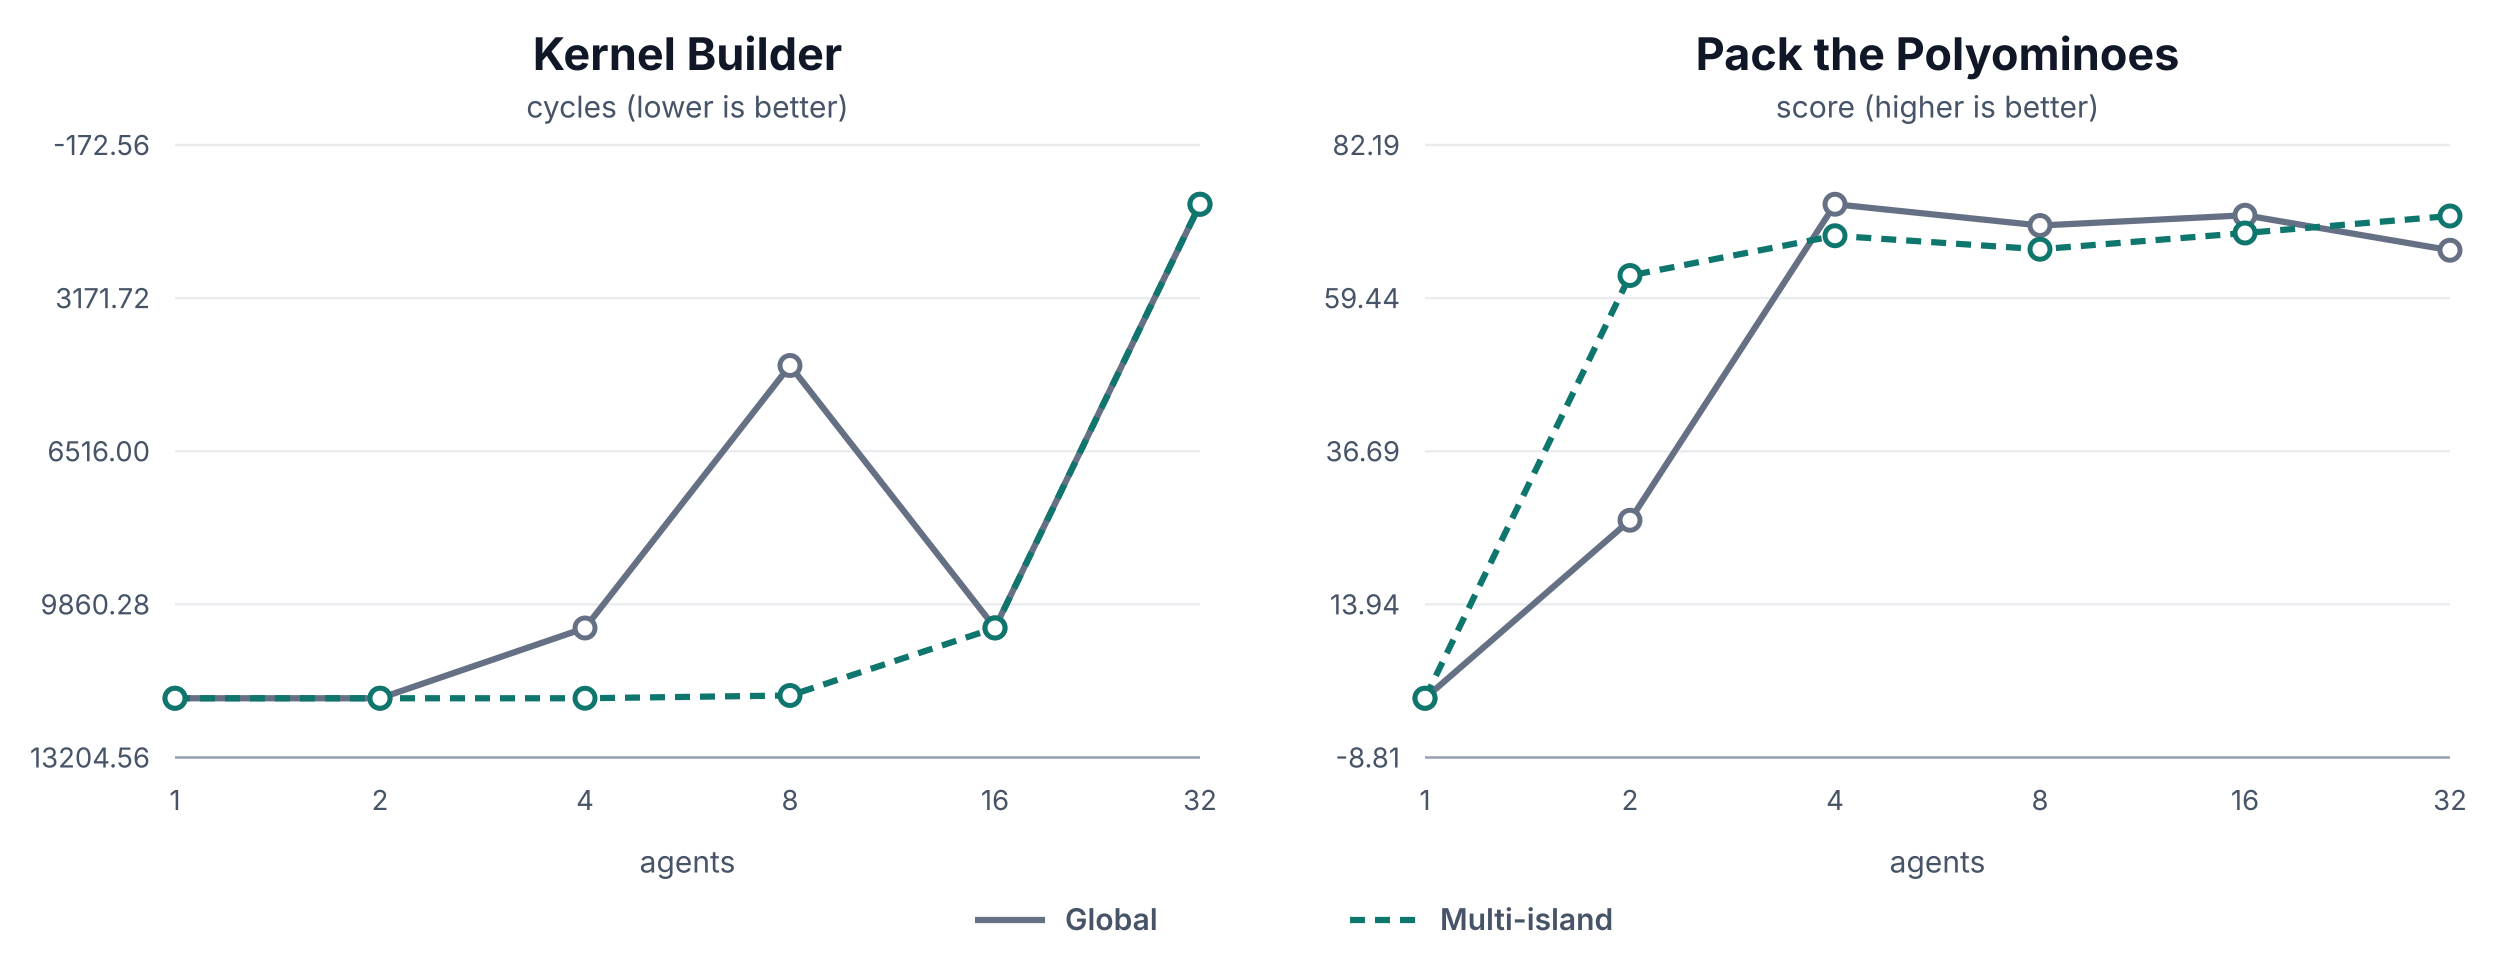
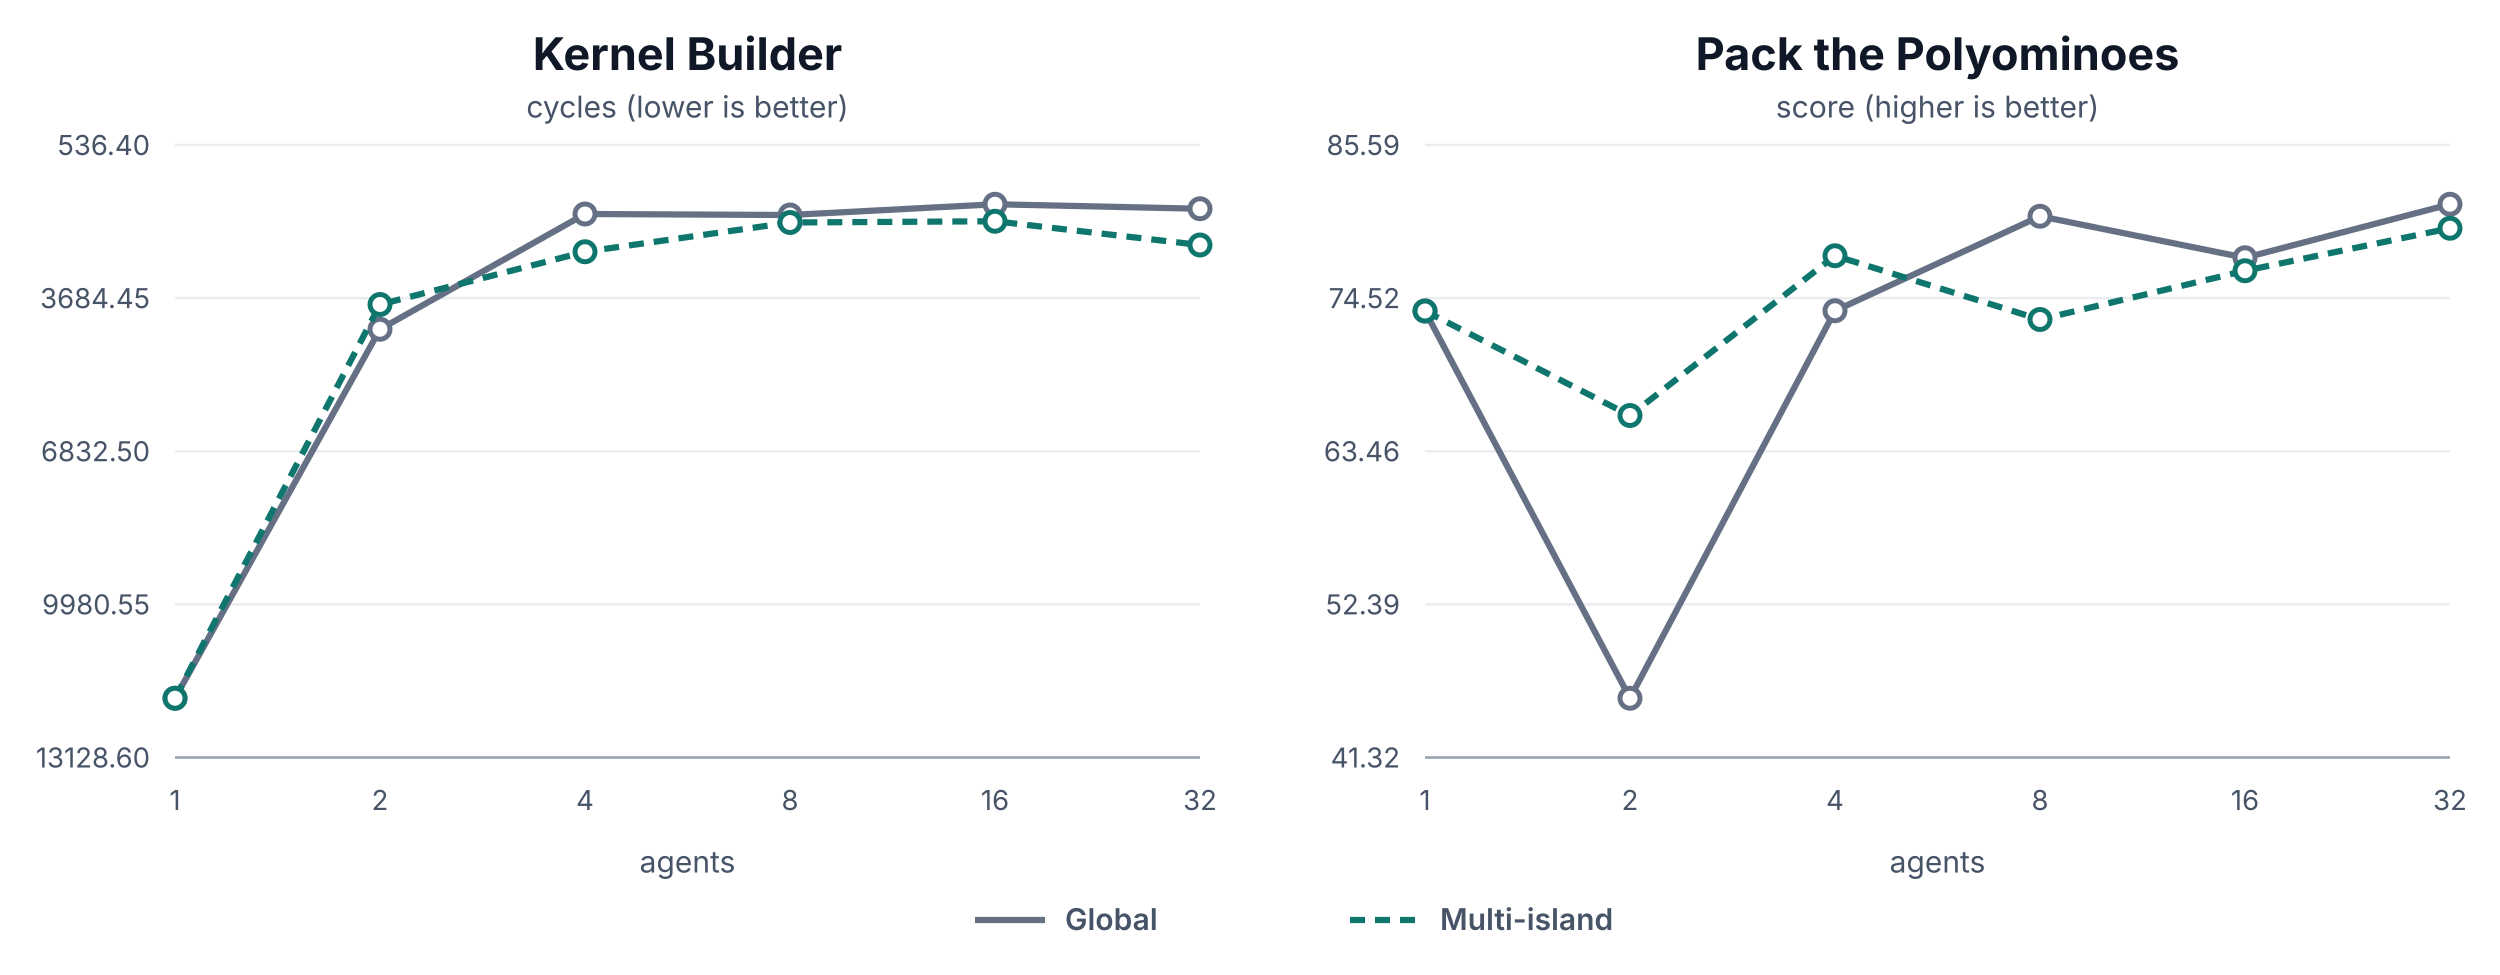
<svg xmlns="http://www.w3.org/2000/svg" viewBox="0 0 1000 390" role="img" aria-label="Global and multi-island performance while scaling agents">
  <style>text{font-family:Inter,system-ui,sans-serif;fill:#475467}.title{font-size:18px;font-weight:700;fill:#101828}.label{font-size:12px}.tick{font-size:11px}.axis{stroke:#98A2B3;stroke-width:1}.grid{stroke:#EAECF0;stroke-width:1}.line{fill:none;stroke-width:2.5}.point{stroke-width:2;fill:white}.legend{font-size:12px;font-weight:600}</style>
  <rect width="100%" height="100%" fill="white" />
  <text class="title" x="275.0" y="28" text-anchor="middle">Kernel Builder</text>
  <text class="label" x="275.0" y="47" text-anchor="middle">cycles (lower is better)</text>
  <line class="grid" x1="70" y1="58.0" x2="480" y2="58.0" />
-   <text class="tick" x="60" y="62.0" text-anchor="end">-172.56</text>
+   <text class="tick" x="60" y="62.0" text-anchor="end">536.40</text>
  <line class="grid" x1="70" y1="119.25" x2="480" y2="119.25" />
-   <text class="tick" x="60" y="123.25" text-anchor="end">3171.72</text>
+   <text class="tick" x="60" y="123.25" text-anchor="end">3684.45</text>
  <line class="grid" x1="70" y1="180.5" x2="480" y2="180.5" />
-   <text class="tick" x="60" y="184.5" text-anchor="end">6516.00</text>
+   <text class="tick" x="60" y="184.5" text-anchor="end">6832.50</text>
  <line class="grid" x1="70" y1="241.75" x2="480" y2="241.75" />
-   <text class="tick" x="60" y="245.75" text-anchor="end">9860.28</text>
+   <text class="tick" x="60" y="245.75" text-anchor="end">9980.55</text>
  <line class="grid" x1="70" y1="303.0" x2="480" y2="303.0" />
-   <text class="tick" x="60" y="307.0" text-anchor="end">13204.56</text>
+   <text class="tick" x="60" y="307.0" text-anchor="end">13128.60</text>
  <line class="axis" x1="70" y1="303" x2="480" y2="303" />
  <text class="tick" x="70.0" y="324" text-anchor="middle">1</text>
  <text class="tick" x="152.0" y="324" text-anchor="middle">2</text>
  <text class="tick" x="234.0" y="324" text-anchor="middle">4</text>
  <text class="tick" x="316.0" y="324" text-anchor="middle">8</text>
  <text class="tick" x="398.0" y="324" text-anchor="middle">16</text>
  <text class="tick" x="480.0" y="324" text-anchor="middle">32</text>
  <text class="label" x="275.0" y="349" text-anchor="middle">agents</text>
-   <polyline class="line" stroke="#667085" points="70.0,279.3 152.0,279.3 234.0,251.2 316.0,146.2 398.0,251.1 480.0,81.7" stroke-dasharray="none" />
+   <polyline class="line" stroke="#667085" points="70.0,279.3 152.0,131.7 234.0,85.6 316.0,86.0 398.0,81.7 480.0,83.5" stroke-dasharray="none" />
  <circle class="point" stroke="#667085" cx="70.0" cy="279.3" r="4" />
-   <circle class="point" stroke="#667085" cx="152.0" cy="279.3" r="4" />
-   <circle class="point" stroke="#667085" cx="234.0" cy="251.2" r="4" />
-   <circle class="point" stroke="#667085" cx="316.0" cy="146.2" r="4" />
-   <circle class="point" stroke="#667085" cx="398.0" cy="251.1" r="4" />
-   <circle class="point" stroke="#667085" cx="480.0" cy="81.7" r="4" />
-   <polyline class="line" stroke="#0F766E" points="70.0,279.3 152.0,279.3 234.0,279.3 316.0,278.2 398.0,251.2 480.0,81.7" stroke-dasharray="6 4" />
+   <circle class="point" stroke="#667085" cx="152.0" cy="131.7" r="4" />
+   <circle class="point" stroke="#667085" cx="234.0" cy="85.6" r="4" />
+   <circle class="point" stroke="#667085" cx="316.0" cy="86.0" r="4" />
+   <circle class="point" stroke="#667085" cx="398.0" cy="81.7" r="4" />
+   <circle class="point" stroke="#667085" cx="480.0" cy="83.5" r="4" />
+   <polyline class="line" stroke="#0F766E" points="70.0,279.3 152.0,121.8 234.0,100.7 316.0,89.0 398.0,88.5 480.0,98.0" stroke-dasharray="6 4" />
  <circle class="point" stroke="#0F766E" cx="70.0" cy="279.3" r="4" />
-   <circle class="point" stroke="#0F766E" cx="152.0" cy="279.3" r="4" />
-   <circle class="point" stroke="#0F766E" cx="234.0" cy="279.3" r="4" />
-   <circle class="point" stroke="#0F766E" cx="316.0" cy="278.2" r="4" />
-   <circle class="point" stroke="#0F766E" cx="398.0" cy="251.2" r="4" />
-   <circle class="point" stroke="#0F766E" cx="480.0" cy="81.7" r="4" />
+   <circle class="point" stroke="#0F766E" cx="152.0" cy="121.8" r="4" />
+   <circle class="point" stroke="#0F766E" cx="234.0" cy="100.7" r="4" />
+   <circle class="point" stroke="#0F766E" cx="316.0" cy="89.0" r="4" />
+   <circle class="point" stroke="#0F766E" cx="398.0" cy="88.5" r="4" />
+   <circle class="point" stroke="#0F766E" cx="480.0" cy="98.0" r="4" />
  <text class="title" x="775.0" y="28" text-anchor="middle">Pack the Polyominoes</text>
  <text class="label" x="775.0" y="47" text-anchor="middle">score (higher is better)</text>
  <line class="grid" x1="570" y1="58.0" x2="980" y2="58.0" />
-   <text class="tick" x="560" y="62.0" text-anchor="end">82.19</text>
+   <text class="tick" x="560" y="62.0" text-anchor="end">85.59</text>
  <line class="grid" x1="570" y1="119.25" x2="980" y2="119.25" />
-   <text class="tick" x="560" y="123.25" text-anchor="end">59.44</text>
+   <text class="tick" x="560" y="123.25" text-anchor="end">74.52</text>
  <line class="grid" x1="570" y1="180.5" x2="980" y2="180.5" />
-   <text class="tick" x="560" y="184.5" text-anchor="end">36.69</text>
+   <text class="tick" x="560" y="184.5" text-anchor="end">63.46</text>
  <line class="grid" x1="570" y1="241.75" x2="980" y2="241.75" />
-   <text class="tick" x="560" y="245.75" text-anchor="end">13.94</text>
+   <text class="tick" x="560" y="245.75" text-anchor="end">52.39</text>
  <line class="grid" x1="570" y1="303.0" x2="980" y2="303.0" />
-   <text class="tick" x="560" y="307.0" text-anchor="end">-8.81</text>
+   <text class="tick" x="560" y="307.0" text-anchor="end">41.32</text>
  <line class="axis" x1="570" y1="303" x2="980" y2="303" />
  <text class="tick" x="570.0" y="324" text-anchor="middle">1</text>
  <text class="tick" x="652.0" y="324" text-anchor="middle">2</text>
  <text class="tick" x="734.0" y="324" text-anchor="middle">4</text>
  <text class="tick" x="816.0" y="324" text-anchor="middle">8</text>
  <text class="tick" x="898.0" y="324" text-anchor="middle">16</text>
  <text class="tick" x="980.0" y="324" text-anchor="middle">32</text>
  <text class="label" x="775.0" y="349" text-anchor="middle">agents</text>
-   <polyline class="line" stroke="#667085" points="570.0,279.3 652.0,208.1 734.0,81.7 816.0,90.2 898.0,86.1 980.0,100.1" stroke-dasharray="none" />
-   <circle class="point" stroke="#667085" cx="570.0" cy="279.3" r="4" />
-   <circle class="point" stroke="#667085" cx="652.0" cy="208.1" r="4" />
-   <circle class="point" stroke="#667085" cx="734.0" cy="81.7" r="4" />
-   <circle class="point" stroke="#667085" cx="816.0" cy="90.2" r="4" />
-   <circle class="point" stroke="#667085" cx="898.0" cy="86.1" r="4" />
-   <circle class="point" stroke="#667085" cx="980.0" cy="100.1" r="4" />
-   <polyline class="line" stroke="#0F766E" points="570.0,279.3 652.0,110.2 734.0,94.3 816.0,99.7 898.0,93.2 980.0,86.4" stroke-dasharray="6 4" />
-   <circle class="point" stroke="#0F766E" cx="570.0" cy="279.3" r="4" />
-   <circle class="point" stroke="#0F766E" cx="652.0" cy="110.2" r="4" />
-   <circle class="point" stroke="#0F766E" cx="734.0" cy="94.3" r="4" />
-   <circle class="point" stroke="#0F766E" cx="816.0" cy="99.7" r="4" />
-   <circle class="point" stroke="#0F766E" cx="898.0" cy="93.2" r="4" />
-   <circle class="point" stroke="#0F766E" cx="980.0" cy="86.4" r="4" />
+   <polyline class="line" stroke="#667085" points="570.0,124.4 652.0,279.3 734.0,124.3 816.0,86.5 898.0,103.1 980.0,81.7" stroke-dasharray="none" />
+   <circle class="point" stroke="#667085" cx="570.0" cy="124.4" r="4" />
+   <circle class="point" stroke="#667085" cx="652.0" cy="279.3" r="4" />
+   <circle class="point" stroke="#667085" cx="734.0" cy="124.3" r="4" />
+   <circle class="point" stroke="#667085" cx="816.0" cy="86.5" r="4" />
+   <circle class="point" stroke="#667085" cx="898.0" cy="103.1" r="4" />
+   <circle class="point" stroke="#667085" cx="980.0" cy="81.7" r="4" />
+   <polyline class="line" stroke="#0F766E" points="570.0,124.4 652.0,166.2 734.0,102.3 816.0,127.8 898.0,108.3 980.0,91.3" stroke-dasharray="6 4" />
+   <circle class="point" stroke="#0F766E" cx="570.0" cy="124.4" r="4" />
+   <circle class="point" stroke="#0F766E" cx="652.0" cy="166.2" r="4" />
+   <circle class="point" stroke="#0F766E" cx="734.0" cy="102.3" r="4" />
+   <circle class="point" stroke="#0F766E" cx="816.0" cy="127.8" r="4" />
+   <circle class="point" stroke="#0F766E" cx="898.0" cy="108.3" r="4" />
+   <circle class="point" stroke="#0F766E" cx="980.0" cy="91.3" r="4" />
  <line x1="390" y1="368" x2="418" y2="368" stroke="#667085" stroke-width="2.5" />
  <text class="legend" x="426" y="372">Global</text>
  <line x1="540" y1="368" x2="568" y2="368" stroke="#0F766E" stroke-width="2.5" stroke-dasharray="6 4" />
  <text class="legend" x="576" y="372">Multi-island</text>
</svg>
